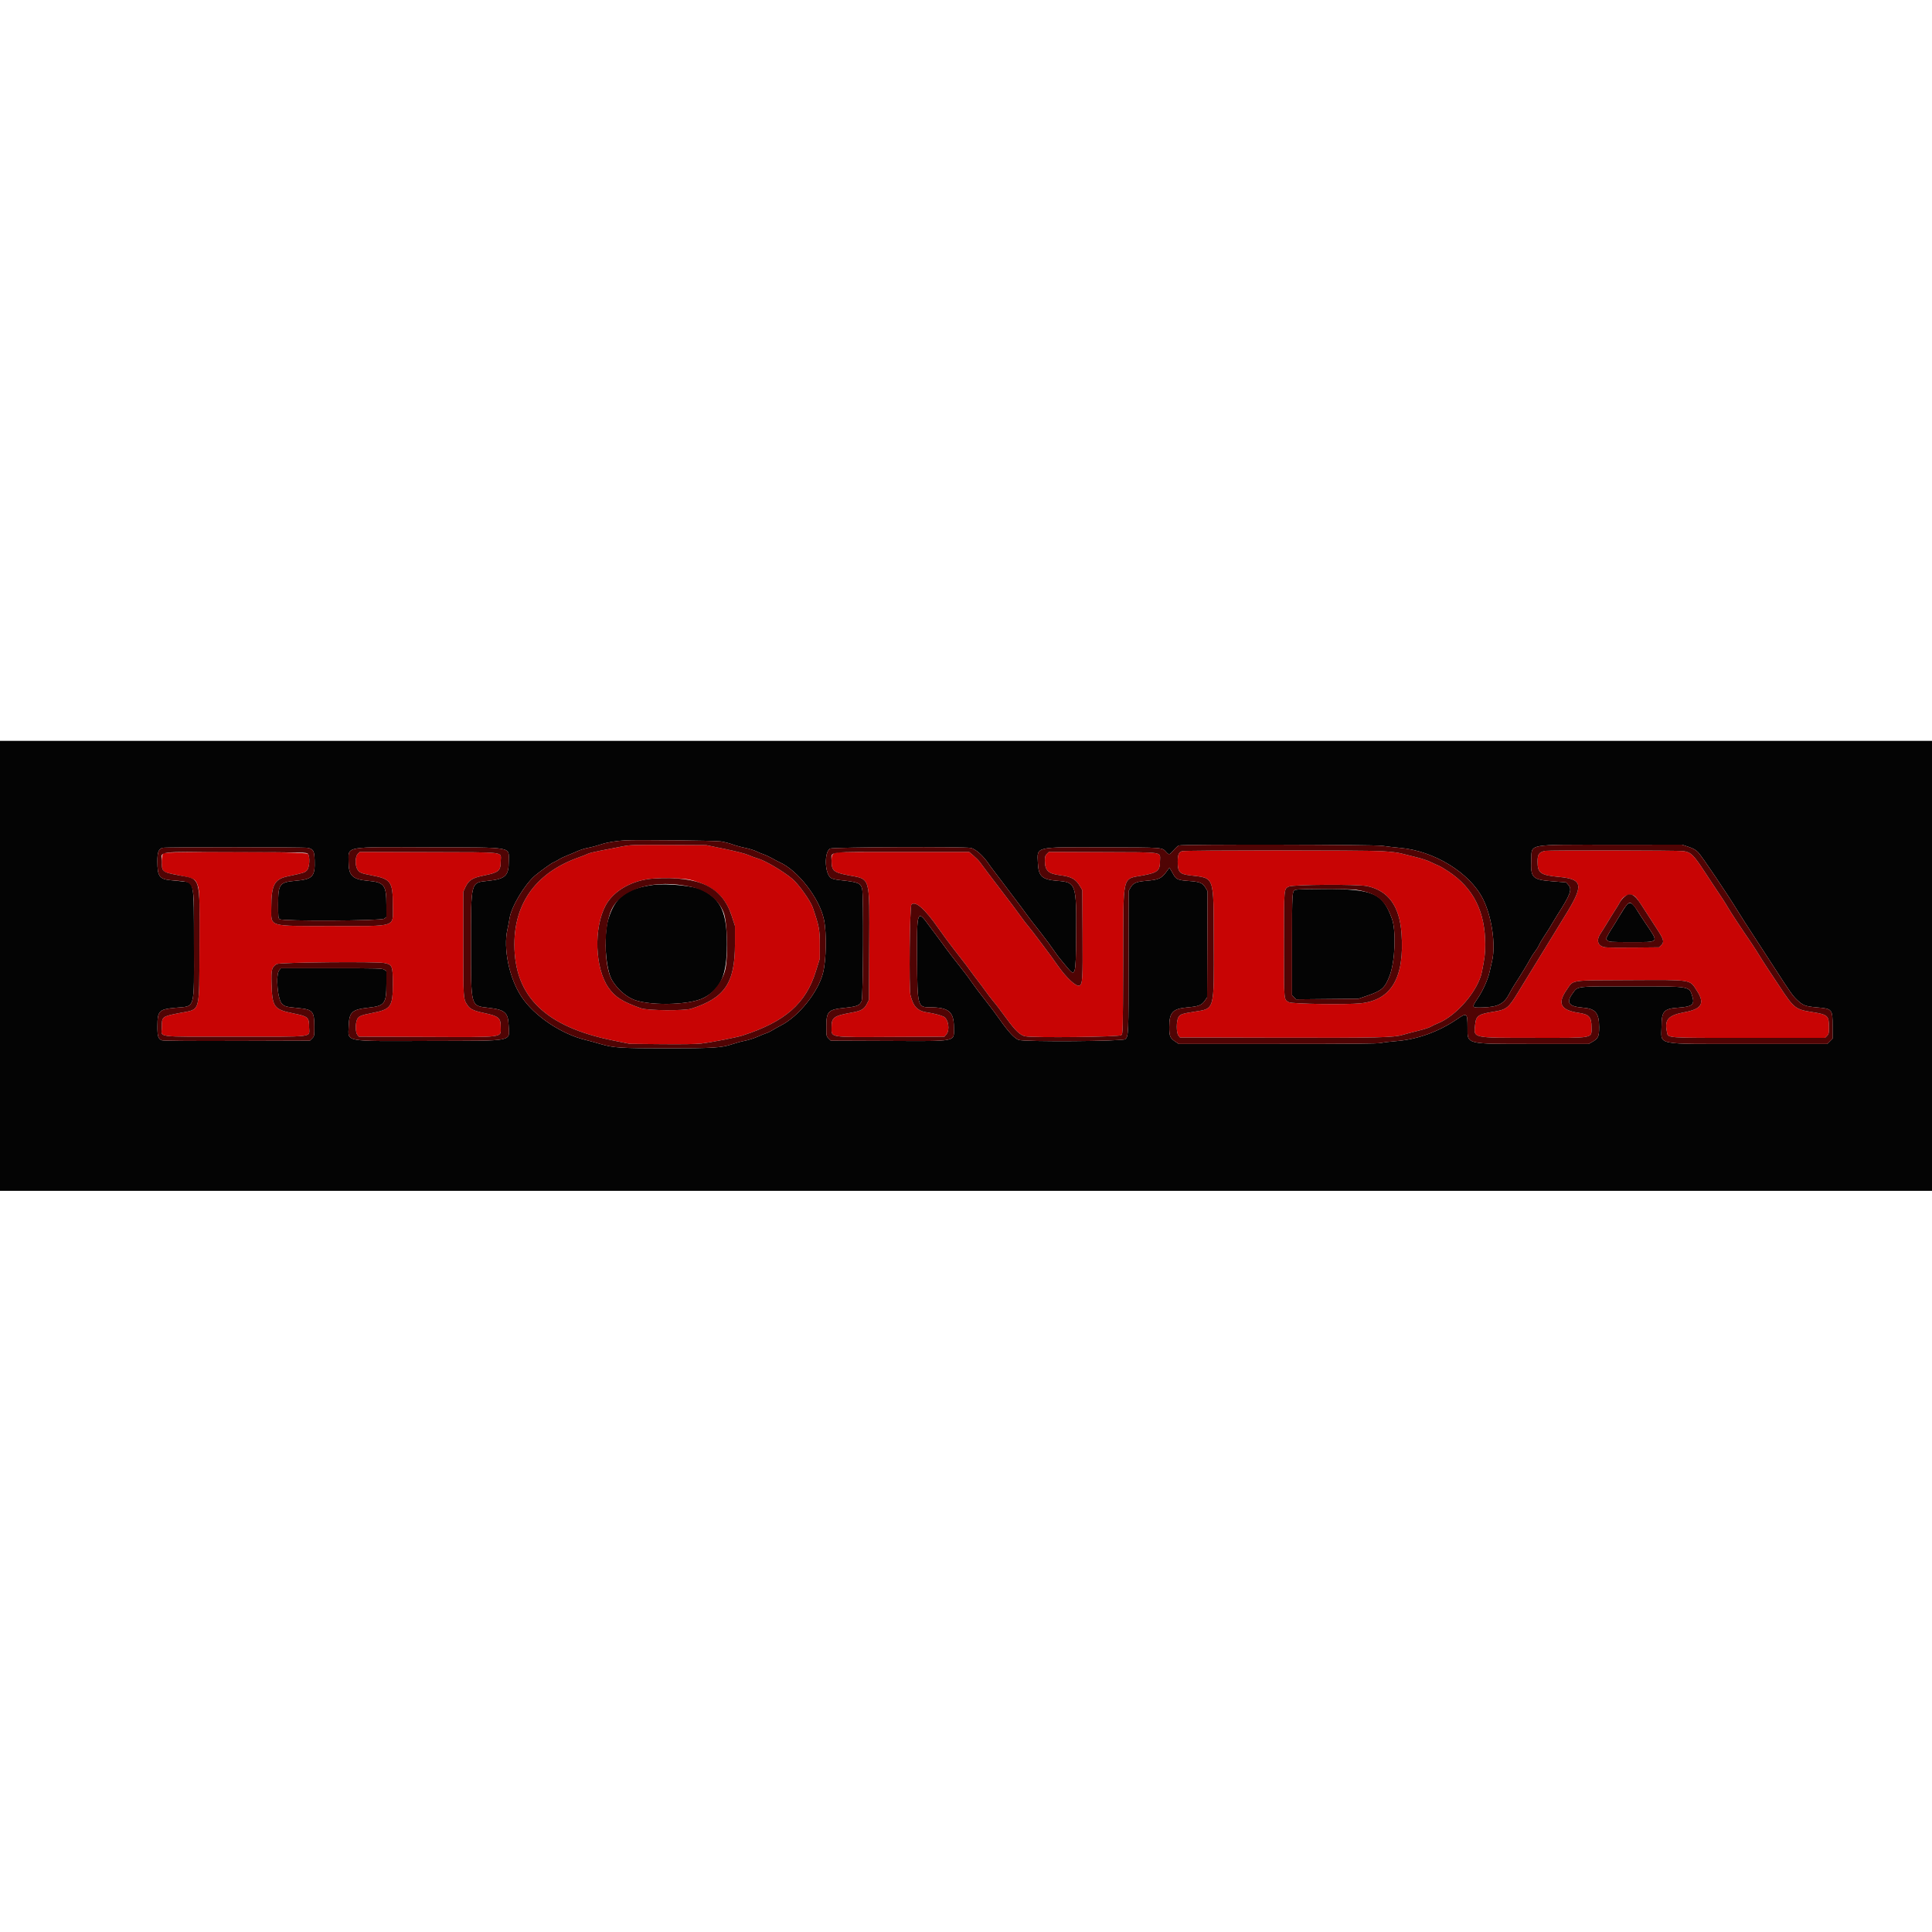
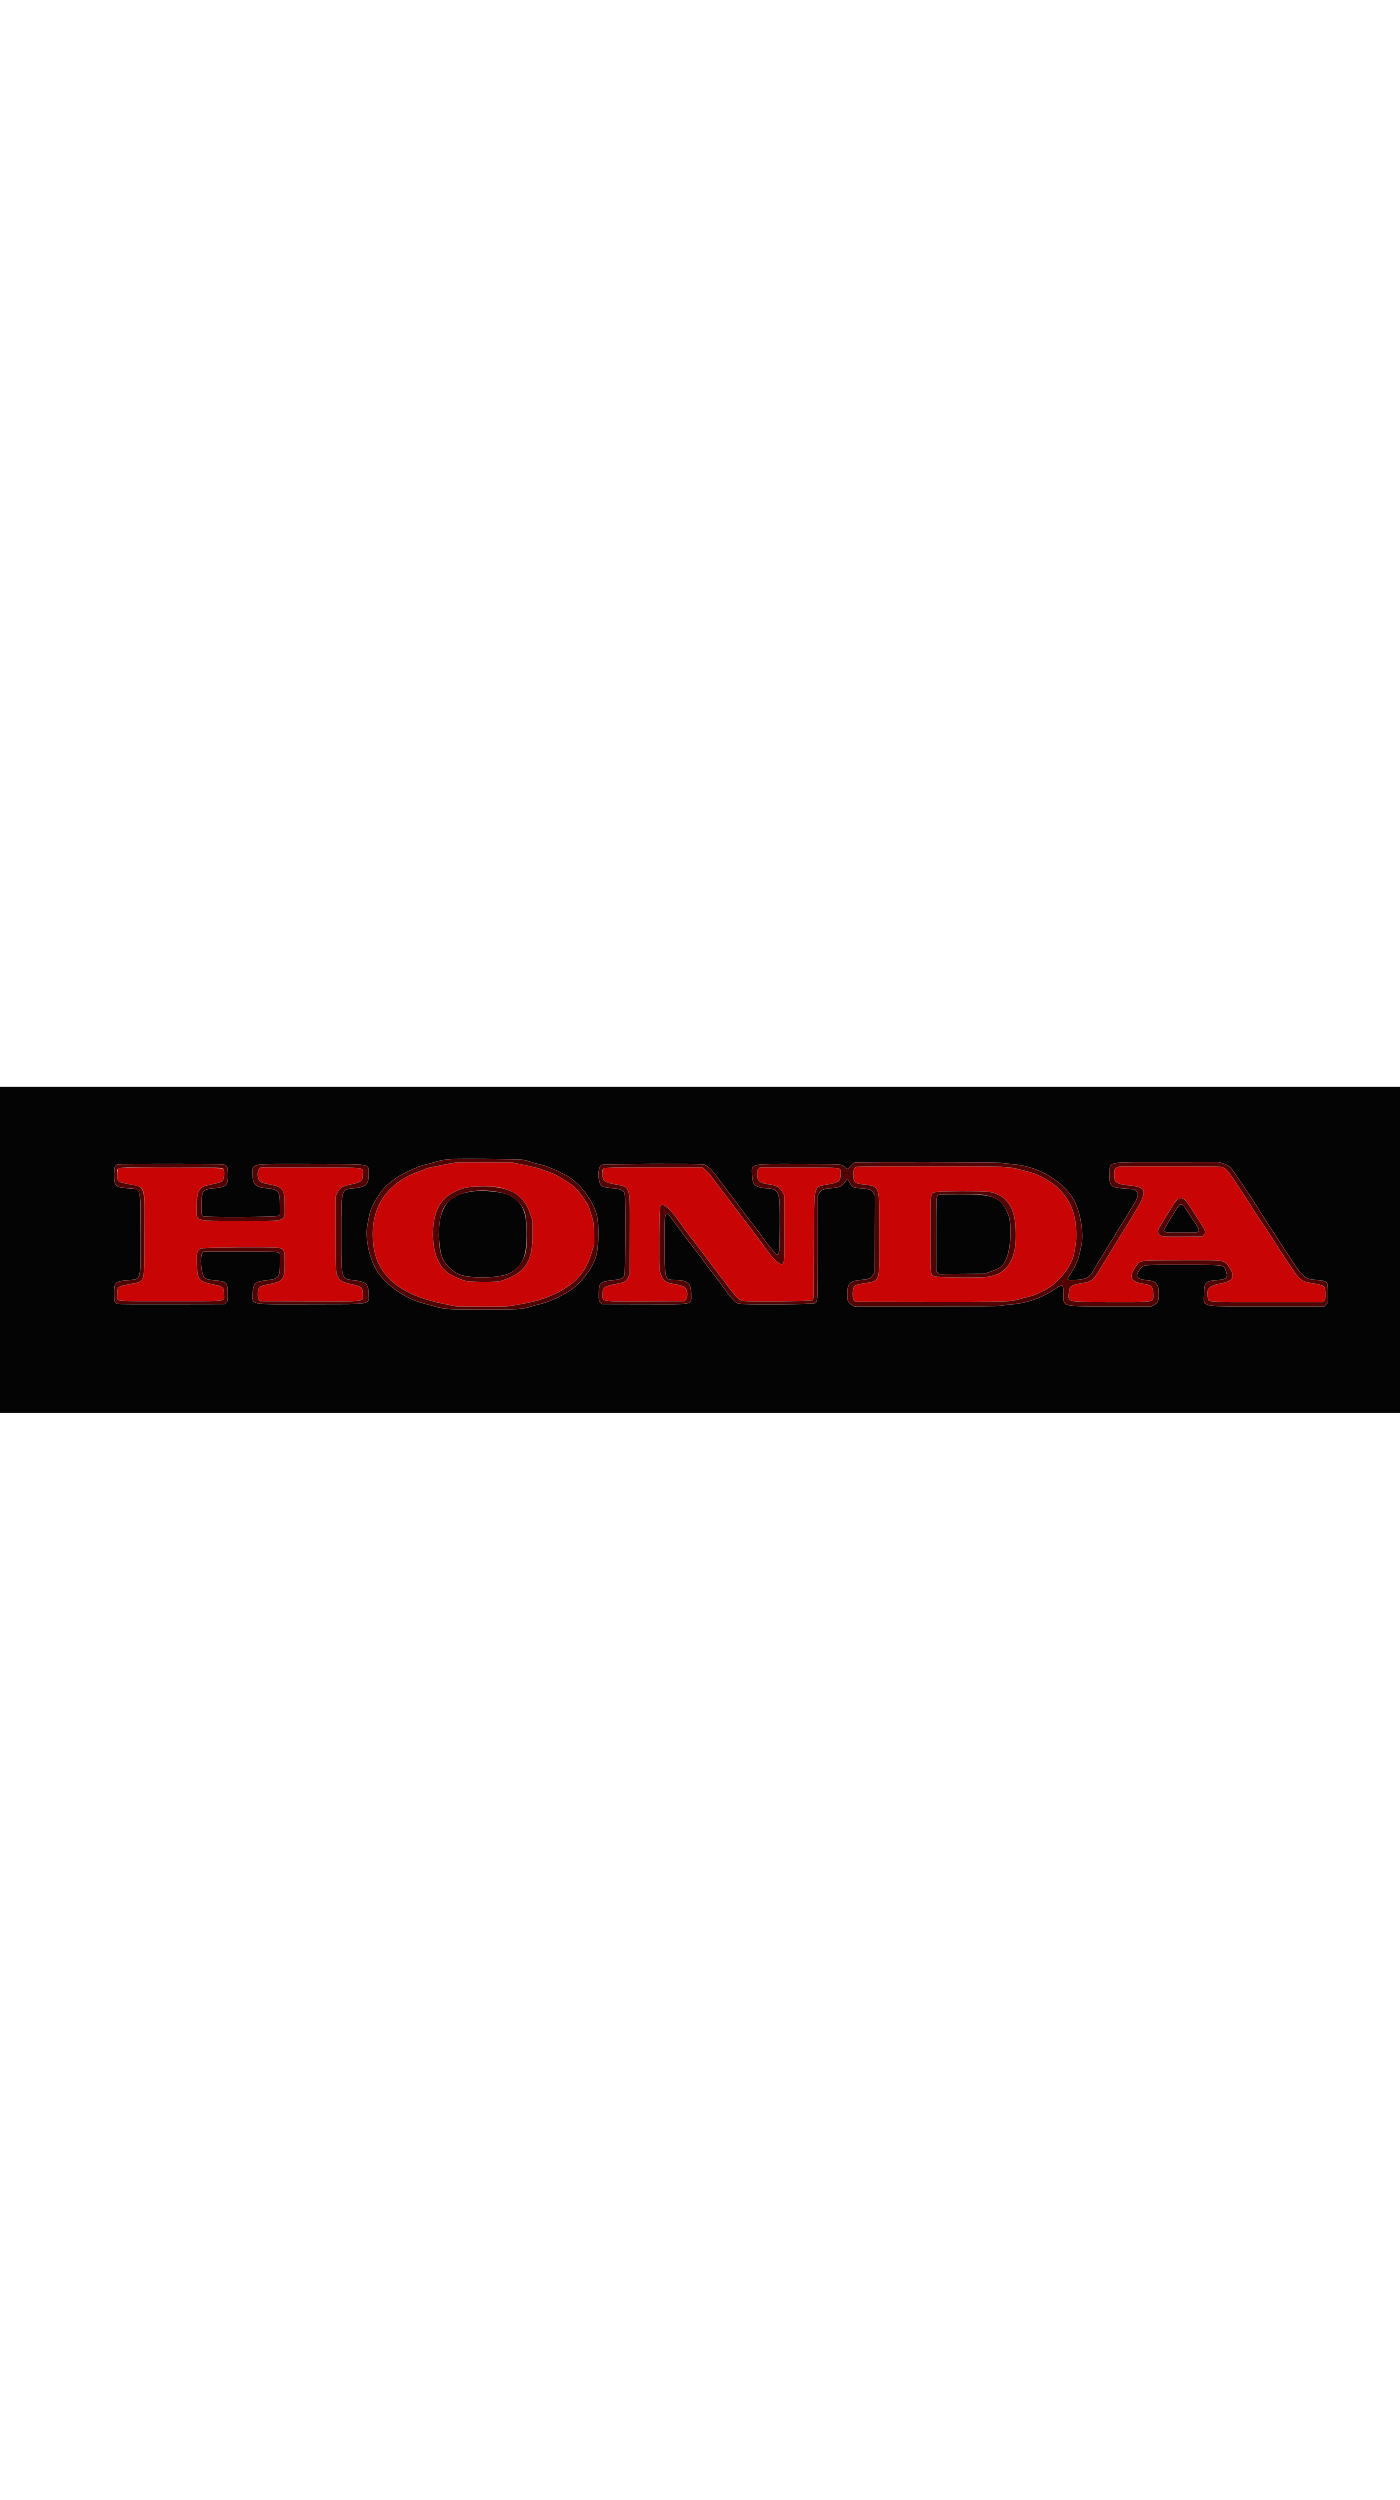
- <svg xmlns="http://www.w3.org/2000/svg" id="svg" version="1.1" width="56" height="56" viewBox="0, 0, 400,93.233">
+ <svg xmlns="http://www.w3.org/2000/svg" id="svg" version="1.1" width="56" height="100" viewBox="0, 0, 400,93.233">
  <g id="svgg">
    <path id="path0" d="M128.500 21.931 C 127.354 22.159,125.470 22.523,124.313 22.740 C 123.156 22.958,121.994 23.247,121.730 23.383 C 121.466 23.519,120.612 23.856,119.833 24.132 C 111.113 27.223,106.501 33.462,106.501 42.167 C 106.501 52.940,112.940 59.205,126.917 62.029 L 130.417 62.736 137.000 62.798 C 141.187 62.837,144.160 62.792,145.167 62.673 C 147.271 62.426,152.497 61.410,153.750 61.004 C 162.542 58.157,166.829 54.407,168.901 47.750 L 169.731 45.083 169.733 42.167 C 169.736 39.109,169.585 38.321,168.259 34.472 C 167.788 33.106,165.315 29.640,164.056 28.583 C 162.124 26.962,158.337 24.736,156.828 24.334 C 156.418 24.226,155.585 23.919,154.977 23.654 C 154.285 23.352,152.442 22.876,150.060 22.385 L 146.250 21.600 138.417 21.559 C 130.669 21.519,130.561 21.523,128.500 21.931 M244.736 22.846 C 244.059 23.043,243.833 23.584,243.833 25.013 C 243.833 27.148,244.207 27.577,246.301 27.839 C 251.563 28.499,251.238 27.603,251.296 41.632 C 251.355 55.956,251.503 55.417,247.333 56.073 C 244.721 56.484,244.366 56.606,243.993 57.217 C 243.527 57.981,243.522 60.451,243.985 61.023 L 244.304 61.417 264.360 61.465 C 285.347 61.515,288.575 61.439,290.512 60.846 C 291.101 60.666,292.505 60.294,293.631 60.019 C 294.757 59.744,295.920 59.371,296.214 59.190 C 296.509 59.008,297.136 58.708,297.608 58.522 C 301.528 56.981,306.019 51.761,306.811 47.825 C 307.382 44.985,307.500 44.026,307.500 42.208 C 307.500 35.359,305.067 30.501,299.917 27.064 C 299.092 26.513,298.154 25.960,297.833 25.835 C 297.512 25.710,296.762 25.367,296.167 25.073 C 295.571 24.779,294.258 24.344,293.250 24.106 C 292.242 23.868,290.870 23.524,290.201 23.343 C 289.390 23.122,287.976 22.955,285.951 22.839 C 282.217 22.627,245.470 22.633,244.736 22.846 M319.917 22.779 C 318.634 23.061,318.333 23.485,318.333 25.013 C 318.333 27.373,318.943 27.808,322.750 28.170 C 327.830 28.652,327.986 29.850,323.837 36.500 C 323.350 37.279,322.607 38.496,322.185 39.204 C 321.762 39.913,320.109 42.613,318.510 45.204 C 316.911 47.796,315.013 50.892,314.291 52.083 C 312.325 55.330,311.918 55.653,309.250 56.080 C 306.078 56.587,305.606 56.910,305.418 58.705 C 305.114 61.612,304.533 61.479,317.617 61.491 C 330.312 61.502,329.500 61.656,329.500 59.237 C 329.500 57.184,329.018 56.642,326.918 56.329 C 323.106 55.763,322.377 54.405,324.359 51.559 C 325.849 49.418,324.728 49.591,337.465 49.537 C 350.554 49.481,349.775 49.357,351.326 51.739 C 353.016 54.332,352.340 55.522,348.803 56.182 C 345.378 56.821,344.580 57.702,345.119 60.250 C 345.399 61.577,344.345 61.499,362.133 61.500 L 377.848 61.500 378.258 61.091 C 378.623 60.726,378.667 60.541,378.667 59.366 C 378.667 56.873,378.452 56.677,375.136 56.150 C 371.723 55.607,371.403 55.354,368.428 50.833 C 367.372 49.229,366.278 47.579,365.996 47.167 C 365.714 46.754,365.230 46.004,364.920 45.500 C 364.047 44.082,363.025 42.476,362.585 41.833 C 361.169 39.765,360.684 39.047,359.550 37.333 C 358.851 36.279,358.011 34.954,357.682 34.388 C 357.160 33.491,356.659 32.721,354.448 29.417 C 354.203 29.050,353.495 27.976,352.876 27.031 C 350.600 23.556,350.081 23.058,348.491 22.829 C 347.446 22.678,320.590 22.631,319.917 22.779 M33.778 23.302 C 33.461 23.652,33.381 25.833,33.659 26.562 C 33.889 27.167,34.246 27.303,36.995 27.832 C 39.812 28.375,40.350 28.597,40.715 29.368 C 41.325 30.655,41.349 31.204,41.299 42.583 C 41.237 56.677,41.590 55.489,37.214 56.349 C 33.515 57.076,33.500 57.088,33.500 59.309 C 33.500 61.482,31.700 61.250,48.536 61.250 C 65.620 61.250,64.000 61.452,64.000 59.319 C 64.000 57.223,63.809 57.057,60.677 56.419 C 56.716 55.612,56.350 55.106,56.219 50.250 C 56.139 47.306,56.248 46.892,57.276 46.217 C 57.836 45.851,77.946 45.660,79.611 46.006 C 81.226 46.341,81.333 46.609,81.333 50.316 C 81.333 55.050,80.951 55.592,77.083 56.345 C 74.668 56.815,74.213 57.015,73.911 57.739 C 73.547 58.610,73.589 60.367,73.985 60.857 L 74.304 61.250 87.777 61.300 C 104.848 61.364,103.667 61.514,103.667 59.272 C 103.667 57.330,103.283 57.009,100.165 56.341 C 98.056 55.890,97.292 55.522,96.768 54.705 C 95.907 53.365,95.917 53.512,95.917 42.000 L 95.917 31.250 96.300 30.419 C 97.035 28.825,97.730 28.378,100.287 27.858 C 103.255 27.254,103.667 26.900,103.667 24.953 C 103.667 22.884,105.281 23.091,88.728 23.039 L 74.490 22.995 74.079 23.406 C 73.526 23.959,73.482 25.779,74.001 26.629 C 74.401 27.286,74.756 27.434,76.917 27.844 C 80.944 28.608,81.331 29.145,81.332 33.967 C 81.334 38.751,82.543 38.333,68.702 38.333 C 55.267 38.333,56.167 38.609,56.167 34.492 C 56.167 29.880,56.806 28.648,59.498 28.069 C 62.981 27.320,63.065 27.294,63.534 26.825 C 64.082 26.277,64.232 24.047,63.763 23.407 C 63.402 22.912,34.224 22.810,33.778 23.302 M172.606 23.345 C 172.207 23.659,172.167 23.797,172.167 24.838 C 172.167 26.893,172.586 27.252,175.674 27.835 C 180.278 28.704,180.024 27.835,179.963 42.503 L 179.917 53.583 179.500 54.416 C 178.941 55.533,178.317 55.908,176.460 56.242 C 172.616 56.933,172.167 57.249,172.167 59.263 C 172.167 61.497,171.350 61.366,184.890 61.301 L 195.529 61.250 195.931 60.782 C 196.706 59.881,196.367 57.618,195.381 57.108 C 194.818 56.817,193.262 56.412,192.083 56.251 C 189.996 55.965,189.099 55.066,188.505 52.667 C 188.170 51.312,188.346 34.249,188.699 33.896 C 189.525 33.070,191.484 34.782,194.251 38.750 C 195.106 39.976,196.473 41.830,197.375 42.985 C 199.770 46.054,200.672 47.243,201.689 48.667 C 201.983 49.079,202.418 49.650,202.654 49.936 C 202.890 50.222,203.496 51.035,204.000 51.743 C 204.504 52.452,205.217 53.388,205.583 53.825 C 206.328 54.711,206.992 55.581,208.517 57.667 C 210.231 60.010,211.243 60.958,212.256 61.168 C 213.943 61.518,231.730 61.312,232.143 60.938 C 232.487 60.627,232.489 60.550,232.537 45.604 C 232.597 27.096,232.218 28.710,236.714 27.846 C 239.712 27.270,240.167 26.876,240.167 24.851 C 240.167 22.920,241.281 23.091,228.312 23.038 L 217.158 22.993 216.746 23.406 C 216.397 23.754,216.333 23.976,216.333 24.831 C 216.333 26.847,217.023 27.511,219.436 27.818 C 221.880 28.130,222.720 28.599,223.640 30.163 L 224.083 30.917 224.132 40.041 C 224.182 49.471,224.132 50.328,223.515 50.659 C 222.865 51.007,220.817 49.125,218.957 46.469 C 217.934 45.008,217.249 44.072,215.783 42.135 C 215.069 41.190,214.206 40.048,213.867 39.599 C 213.528 39.149,213.019 38.511,212.737 38.182 C 212.454 37.853,211.985 37.246,211.693 36.833 C 210.887 35.695,208.398 32.374,207.045 30.634 C 206.382 29.781,205.257 28.303,204.545 27.350 C 203.833 26.397,203.063 25.367,202.833 25.061 C 202.604 24.756,202.017 24.167,201.528 23.753 L 200.639 23.000 186.842 23.000 C 173.136 23.000,173.042 23.002,172.606 23.345 M142.833 28.754 C 147.541 29.883,150.159 32.148,151.491 36.242 L 152.167 38.319 152.167 42.058 C 152.167 50.149,150.067 53.249,143.083 55.466 C 141.676 55.913,134.087 55.850,132.750 55.381 C 128.872 54.020,127.354 53.062,125.987 51.115 C 123.157 47.086,122.874 38.701,125.411 34.040 C 127.082 30.970,131.037 28.765,135.333 28.507 C 137.980 28.349,141.646 28.469,142.833 28.754 M283.042 30.078 C 287.439 31.009,289.764 34.205,290.169 39.870 C 290.821 48.987,288.102 53.661,281.750 54.342 C 278.882 54.649,267.540 54.484,266.885 54.126 C 265.772 53.517,265.833 54.211,265.833 42.224 C 265.833 30.289,265.802 30.649,266.874 30.163 C 267.815 29.736,281.098 29.666,283.042 30.078 M338.586 32.292 C 338.842 32.544,339.386 33.275,339.796 33.917 C 340.566 35.122,341.105 35.954,343.141 39.079 C 344.486 41.143,344.611 41.681,343.903 42.346 L 343.474 42.750 338.278 42.801 C 335.421 42.830,332.755 42.805,332.354 42.746 C 330.798 42.519,330.401 41.342,331.387 39.878 C 331.691 39.425,332.340 38.386,332.828 37.569 C 333.316 36.752,334.033 35.596,334.422 35.000 C 334.811 34.404,335.246 33.684,335.389 33.400 C 336.135 31.919,337.669 31.387,338.586 32.292 " stroke="none" fill="#c80404" fill-rule="evenodd" />
    <path id="path1" d="M0.000 46.583 L 0.000 93.167 200.000 93.167 L 400.000 93.167 400.000 46.583 L 400.000 0.000 200.000 0.000 L 0.000 0.000 0.000 46.583 M149.221 20.823 C 149.939 20.927,151.026 21.202,151.638 21.433 C 152.250 21.664,153.431 21.991,154.263 22.159 C 155.095 22.328,156.145 22.650,156.596 22.877 C 157.047 23.103,157.717 23.381,158.083 23.496 C 158.450 23.610,159.237 23.976,159.833 24.309 C 160.429 24.642,161.116 25.003,161.360 25.110 C 165.183 26.790,169.684 32.598,170.597 37.028 C 171.174 39.831,171.073 45.386,170.396 48.058 C 169.388 52.039,165.308 57.103,161.616 58.958 C 161.143 59.195,160.424 59.600,160.019 59.857 C 159.614 60.114,159.012 60.410,158.683 60.514 C 158.353 60.618,157.504 60.961,156.797 61.275 C 156.089 61.590,154.931 61.958,154.224 62.094 C 153.517 62.229,152.292 62.562,151.501 62.833 C 149.427 63.545,147.480 63.664,138.000 63.660 C 128.435 63.655,126.989 63.561,124.333 62.773 C 123.279 62.460,121.929 62.089,121.333 61.948 C 116.255 60.748,110.636 56.980,107.976 52.993 C 105.440 49.191,104.148 42.980,105.066 39.007 C 105.205 38.407,105.404 37.370,105.509 36.702 C 105.883 34.309,108.622 29.734,110.788 27.884 C 111.822 27.001,114.388 25.167,114.590 25.167 C 114.658 25.167,115.095 24.932,115.561 24.645 C 116.027 24.358,116.861 23.951,117.413 23.741 C 117.965 23.531,118.912 23.132,119.518 22.855 C 120.124 22.578,121.136 22.261,121.767 22.152 C 122.397 22.042,123.542 21.739,124.311 21.479 C 125.669 21.020,127.368 20.730,129.417 20.606 C 131.741 20.465,147.983 20.644,149.221 20.823 M286.229 21.739 C 287.066 21.870,288.718 22.062,289.900 22.166 C 296.933 22.782,304.294 27.315,307.021 32.709 C 308.846 36.319,309.713 42.167,308.926 45.549 C 308.793 46.118,308.558 47.146,308.402 47.833 C 308.029 49.483,306.996 51.769,305.885 53.405 C 304.658 55.212,304.684 55.260,306.839 55.206 C 310.196 55.120,311.405 54.490,312.556 52.222 C 312.781 51.779,313.216 51.029,313.524 50.554 C 314.875 48.470,316.243 46.228,316.810 45.167 C 317.079 44.663,317.539 43.950,317.831 43.583 C 318.124 43.217,318.472 42.657,318.604 42.340 C 318.737 42.023,319.195 41.236,319.622 40.590 C 320.524 39.226,320.972 38.509,321.501 37.583 C 321.711 37.217,322.122 36.542,322.414 36.083 C 325.176 31.760,325.542 30.758,324.703 29.820 L 324.240 29.302 321.495 29.085 C 317.220 28.749,316.863 28.388,317.030 24.575 C 317.174 21.278,315.927 21.508,333.666 21.504 L 348.249 21.500 349.568 21.939 C 350.569 22.273,351.052 22.544,351.570 23.064 C 352.294 23.791,357.573 31.624,359.951 35.500 C 360.724 36.760,361.475 37.931,363.056 40.345 C 364.208 42.104,364.855 43.100,367.486 47.167 C 370.659 52.069,371.163 52.782,372.063 53.633 C 373.276 54.780,373.806 54.983,376.107 55.183 C 379.378 55.467,379.417 55.513,379.417 59.114 L 379.417 61.660 378.872 62.205 L 378.327 62.750 362.038 62.750 C 342.230 62.750,343.996 63.103,344.004 59.141 C 344.010 55.957,344.469 55.449,347.527 55.242 C 350.281 55.057,350.881 54.599,350.413 53.042 C 349.722 50.747,350.258 50.841,337.868 50.837 C 326.035 50.833,326.716 50.752,325.589 52.296 C 324.187 54.215,324.760 55.003,327.733 55.245 C 330.349 55.457,331.082 56.340,331.083 59.279 C 331.083 61.239,330.903 61.624,329.652 62.333 L 328.917 62.750 317.583 62.750 C 303.252 62.750,303.833 62.894,303.833 59.331 C 303.833 56.347,303.702 56.237,301.746 57.578 C 297.908 60.210,293.473 61.819,289.112 62.162 C 287.845 62.261,286.420 62.434,285.945 62.546 C 285.290 62.701,280.157 62.750,264.571 62.750 L 244.059 62.750 243.367 62.292 C 242.239 61.546,242.083 61.177,242.083 59.257 C 242.083 56.175,242.765 55.458,245.964 55.177 C 248.152 54.985,248.796 54.729,249.444 53.794 L 249.917 53.112 249.962 42.118 L 250.007 31.125 249.571 30.380 C 248.998 29.402,248.391 29.165,246.052 29.005 C 243.999 28.864,243.503 28.668,243.026 27.809 C 242.874 27.536,242.608 27.074,242.435 26.781 L 242.120 26.250 241.768 26.739 C 240.474 28.539,240.072 28.740,237.281 28.982 C 235.220 29.161,234.606 29.435,234.045 30.426 L 233.672 31.083 233.668 45.667 C 233.665 60.692,233.644 61.167,232.982 61.767 C 232.484 62.217,212.048 62.353,210.890 61.914 C 210.022 61.584,208.779 60.245,207.024 57.750 C 206.207 56.587,205.224 55.273,204.167 53.928 C 202.664 52.017,201.818 50.894,201.085 49.833 C 200.672 49.237,200.091 48.442,199.793 48.066 C 197.399 45.046,196.108 43.358,195.089 41.917 C 194.765 41.458,194.125 40.596,193.666 40.000 C 193.206 39.404,192.587 38.580,192.290 38.168 C 189.903 34.857,189.805 35.137,189.868 45.155 C 189.928 54.904,189.995 55.163,192.453 55.168 C 196.438 55.175,197.503 56.062,197.498 59.365 C 197.492 62.378,198.461 62.180,183.962 62.127 L 172.007 62.083 171.545 61.621 C 171.093 61.168,171.083 61.119,171.085 59.204 C 171.088 55.979,171.419 55.642,174.945 55.274 C 177.467 55.011,178.018 54.781,178.396 53.836 C 178.717 53.035,178.812 31.778,178.499 30.654 C 178.159 29.430,177.698 29.244,174.007 28.849 C 172.940 28.734,172.294 28.579,172.007 28.368 C 170.727 27.426,170.621 23.012,171.861 22.305 C 172.403 21.996,199.608 21.876,201.000 22.176 C 201.997 22.391,203.533 23.760,204.701 25.475 C 204.992 25.901,205.439 26.512,205.695 26.833 C 205.951 27.154,206.748 28.204,207.465 29.167 C 208.182 30.129,209.087 31.329,209.477 31.833 C 210.477 33.128,212.386 35.682,212.674 36.111 C 212.909 36.460,214.266 38.211,215.538 39.805 C 216.273 40.726,217.911 42.954,218.500 43.833 C 218.729 44.175,219.126 44.709,219.383 45.019 C 219.639 45.329,220.266 46.090,220.777 46.708 C 222.671 49.002,222.734 48.804,222.800 40.417 C 222.884 29.576,222.787 29.289,218.939 28.982 C 215.727 28.725,215.010 28.070,214.882 25.277 C 214.723 21.841,214.054 21.999,228.583 22.046 C 241.176 22.087,240.523 22.035,241.487 23.067 C 242.037 23.655,242.141 23.626,242.979 22.654 C 243.379 22.188,243.867 21.743,244.062 21.664 C 244.727 21.396,284.491 21.466,286.229 21.739 M63.733 22.159 C 64.876 22.424,65.075 22.776,65.140 24.640 C 65.260 28.132,64.766 28.665,61.119 28.982 C 57.880 29.263,57.583 29.667,57.583 33.805 C 57.583 36.471,57.608 36.711,57.907 36.930 C 58.515 37.375,78.987 37.272,79.561 36.821 L 80.000 36.476 79.998 33.946 C 79.996 29.853,79.555 29.278,76.193 28.978 C 72.952 28.689,72.167 27.912,72.167 24.996 C 72.167 21.781,71.040 21.978,89.103 22.036 C 106.655 22.093,105.333 21.853,105.333 24.984 C 105.333 27.978,104.634 28.615,100.922 28.999 C 97.450 29.359,97.511 29.126,97.511 42.083 C 97.510 55.180,97.419 54.844,101.097 55.269 C 104.538 55.666,105.201 56.234,105.307 58.872 C 105.447 62.367,106.915 62.074,89.031 62.129 C 70.834 62.184,72.096 62.413,72.195 59.075 C 72.282 56.152,72.840 55.631,76.293 55.248 C 79.653 54.876,80.000 54.413,80.000 50.302 L 80.000 47.674 79.549 47.379 C 79.129 47.104,78.370 47.083,68.618 47.083 L 58.137 47.083 57.819 47.477 C 57.020 48.463,57.469 53.646,58.426 54.485 C 59.047 55.031,59.277 55.089,61.798 55.332 C 64.747 55.617,65.075 55.995,65.080 59.121 C 65.083 61.127,65.076 61.165,64.621 61.621 L 64.159 62.083 49.038 62.128 C 38.472 62.159,33.785 62.118,33.481 61.992 C 32.751 61.690,32.582 61.139,32.594 59.099 C 32.613 55.884,32.892 55.593,36.268 55.273 C 40.514 54.870,40.169 56.037,40.157 42.122 C 40.146 28.941,40.220 29.347,37.783 29.101 C 37.307 29.053,36.219 28.945,35.366 28.861 C 32.996 28.627,32.591 28.060,32.586 24.971 C 32.583 23.020,32.830 22.384,33.682 22.146 C 34.297 21.974,62.989 21.986,63.733 22.159 M135.143 29.842 C 129.645 30.600,127.312 32.394,125.954 36.908 C 124.911 40.374,125.369 47.421,126.783 49.667 C 127.812 51.299,129.168 52.564,130.775 53.389 C 133.749 54.915,142.734 54.797,145.747 53.192 C 149.252 51.325,150.492 48.446,150.497 42.167 C 150.502 35.581,149.296 32.880,145.463 30.898 C 143.789 30.032,138.035 29.443,135.143 29.842 M268.219 30.834 C 267.506 31.122,267.500 31.213,267.500 42.163 L 267.500 52.682 267.918 53.100 L 268.336 53.518 274.793 53.458 L 281.250 53.397 283.072 52.771 C 286.143 51.714,286.734 51.182,287.730 48.580 C 288.839 45.683,289.085 39.335,288.186 36.833 C 286.281 31.535,284.292 30.662,274.167 30.678 C 271.096 30.684,268.419 30.754,268.219 30.834 M336.809 33.958 C 336.578 34.210,335.876 35.279,335.250 36.333 C 334.624 37.387,333.910 38.550,333.662 38.917 C 333.415 39.283,333.051 39.901,332.854 40.289 L 332.496 40.996 332.831 41.331 C 333.151 41.651,333.379 41.667,337.641 41.667 C 343.656 41.667,343.469 41.896,340.750 37.850 C 340.017 36.759,339.233 35.559,339.009 35.184 C 338.017 33.526,337.480 33.227,336.809 33.958 " stroke="none" fill="#040404" fill-rule="evenodd" />
    <path id="path2" d="M129.417 20.606 C 127.368 20.730,125.669 21.020,124.311 21.479 C 123.542 21.739,122.397 22.042,121.767 22.152 C 121.136 22.261,120.124 22.578,119.518 22.855 C 118.912 23.132,117.965 23.531,117.413 23.741 C 116.861 23.951,116.027 24.358,115.561 24.645 C 115.095 24.932,114.658 25.167,114.590 25.167 C 114.388 25.167,111.822 27.001,110.788 27.884 C 108.622 29.734,105.883 34.309,105.509 36.702 C 105.404 37.370,105.205 38.407,105.066 39.007 C 104.148 42.980,105.440 49.191,107.976 52.993 C 110.636 56.980,116.255 60.748,121.333 61.948 C 121.929 62.089,123.279 62.460,124.333 62.773 C 126.989 63.561,128.435 63.655,138.000 63.660 C 147.480 63.664,149.427 63.545,151.501 62.833 C 152.292 62.562,153.517 62.229,154.224 62.094 C 154.931 61.958,156.089 61.590,156.797 61.275 C 157.504 60.961,158.353 60.618,158.683 60.514 C 159.012 60.410,159.614 60.114,160.019 59.857 C 160.424 59.600,161.143 59.195,161.616 58.958 C 165.308 57.103,169.388 52.039,170.396 48.058 C 171.073 45.386,171.174 39.831,170.597 37.028 C 169.684 32.598,165.183 26.790,161.360 25.110 C 161.116 25.003,160.429 24.642,159.833 24.309 C 159.237 23.976,158.450 23.610,158.083 23.496 C 157.717 23.381,157.047 23.103,156.596 22.877 C 156.145 22.650,155.095 22.328,154.263 22.159 C 153.431 21.991,152.250 21.664,151.638 21.433 C 151.026 21.202,149.939 20.927,149.221 20.823 C 147.983 20.644,131.741 20.465,129.417 20.606 M150.060 22.385 C 152.442 22.876,154.285 23.352,154.977 23.654 C 155.585 23.919,156.418 24.226,156.828 24.334 C 158.337 24.736,162.124 26.962,164.056 28.583 C 165.315 29.640,167.788 33.106,168.259 34.472 C 169.585 38.321,169.736 39.109,169.733 42.167 L 169.731 45.083 168.901 47.750 C 166.829 54.407,162.542 58.157,153.750 61.004 C 152.497 61.410,147.271 62.426,145.167 62.673 C 144.160 62.792,141.187 62.837,137.000 62.798 L 130.417 62.736 126.917 62.029 C 112.940 59.205,106.501 52.940,106.501 42.167 C 106.501 33.462,111.113 27.223,119.833 24.132 C 120.612 23.856,121.466 23.519,121.730 23.383 C 121.994 23.247,123.156 22.958,124.313 22.740 C 125.470 22.523,127.354 22.159,128.500 21.931 C 130.561 21.523,130.669 21.519,138.417 21.559 L 146.250 21.600 150.060 22.385 M244.062 21.664 C 243.867 21.743,243.379 22.188,242.979 22.654 C 242.141 23.626,242.037 23.655,241.487 23.067 C 240.523 22.035,241.176 22.087,228.583 22.046 C 214.054 21.999,214.723 21.841,214.882 25.277 C 215.010 28.070,215.727 28.725,218.939 28.982 C 222.787 29.289,222.884 29.576,222.800 40.417 C 222.734 48.804,222.671 49.002,220.777 46.708 C 220.266 46.090,219.639 45.329,219.383 45.019 C 219.126 44.709,218.729 44.175,218.500 43.833 C 217.911 42.954,216.273 40.726,215.538 39.805 C 214.266 38.211,212.909 36.460,212.674 36.111 C 212.386 35.682,210.477 33.128,209.477 31.833 C 209.087 31.329,208.182 30.129,207.465 29.167 C 206.748 28.204,205.951 27.154,205.695 26.833 C 205.439 26.512,204.992 25.901,204.701 25.475 C 203.533 23.760,201.997 22.391,201.000 22.176 C 199.608 21.876,172.403 21.996,171.861 22.305 C 170.621 23.012,170.727 27.426,172.007 28.368 C 172.294 28.579,172.940 28.734,174.007 28.849 C 177.698 29.244,178.159 29.430,178.499 30.654 C 178.812 31.778,178.717 53.035,178.396 53.836 C 178.018 54.781,177.467 55.011,174.945 55.274 C 171.419 55.642,171.088 55.979,171.085 59.204 C 171.083 61.119,171.093 61.168,171.545 61.621 L 172.007 62.083 183.962 62.127 C 198.461 62.180,197.492 62.378,197.498 59.365 C 197.503 56.062,196.438 55.175,192.453 55.168 C 189.995 55.163,189.928 54.904,189.868 45.155 C 189.805 35.137,189.903 34.857,192.290 38.168 C 192.587 38.580,193.206 39.404,193.666 40.000 C 194.125 40.596,194.765 41.458,195.089 41.917 C 196.108 43.358,197.399 45.046,199.793 48.066 C 200.091 48.442,200.672 49.237,201.085 49.833 C 201.818 50.894,202.664 52.017,204.167 53.928 C 205.224 55.273,206.207 56.587,207.024 57.750 C 208.779 60.245,210.022 61.584,210.890 61.914 C 212.048 62.353,232.484 62.217,232.982 61.767 C 233.644 61.167,233.665 60.692,233.668 45.667 L 233.672 31.083 234.045 30.426 C 234.606 29.435,235.220 29.161,237.281 28.982 C 240.072 28.740,240.474 28.539,241.768 26.739 L 242.120 26.250 242.435 26.781 C 242.608 27.074,242.874 27.536,243.026 27.809 C 243.503 28.668,243.999 28.864,246.052 29.005 C 248.391 29.165,248.998 29.402,249.571 30.380 L 250.007 31.125 249.962 42.118 L 249.917 53.112 249.444 53.794 C 248.796 54.729,248.152 54.985,245.964 55.177 C 242.765 55.458,242.083 56.175,242.083 59.257 C 242.083 61.177,242.239 61.546,243.367 62.292 L 244.059 62.750 264.571 62.750 C 280.157 62.750,285.290 62.701,285.945 62.546 C 286.420 62.434,287.845 62.261,289.112 62.162 C 293.473 61.819,297.908 60.210,301.746 57.578 C 303.702 56.237,303.833 56.347,303.833 59.331 C 303.833 62.894,303.252 62.750,317.583 62.750 L 328.917 62.750 329.652 62.333 C 330.903 61.624,331.083 61.239,331.083 59.279 C 331.082 56.340,330.349 55.457,327.733 55.245 C 324.760 55.003,324.187 54.215,325.589 52.296 C 326.716 50.752,326.035 50.833,337.868 50.837 C 350.258 50.841,349.722 50.747,350.413 53.042 C 350.881 54.599,350.281 55.057,347.527 55.242 C 344.469 55.449,344.010 55.957,344.004 59.141 C 343.996 63.103,342.230 62.750,362.038 62.750 L 378.327 62.750 378.872 62.205 L 379.417 61.660 379.417 59.114 C 379.417 55.513,379.378 55.467,376.107 55.183 C 373.806 54.983,373.276 54.780,372.063 53.633 C 371.163 52.782,370.659 52.069,367.486 47.167 C 364.855 43.100,364.208 42.104,363.056 40.345 C 361.475 37.931,360.724 36.760,359.951 35.500 C 357.573 31.624,352.294 23.791,351.570 23.064 C 351.052 22.544,350.569 22.273,349.568 21.939 L 348.249 21.500 333.666 21.504 C 315.927 21.508,317.174 21.278,317.030 24.575 C 316.863 28.388,317.220 28.749,321.495 29.085 L 324.240 29.302 324.703 29.820 C 325.542 30.758,325.176 31.760,322.414 36.083 C 322.122 36.542,321.711 37.217,321.501 37.583 C 320.972 38.509,320.524 39.226,319.622 40.590 C 319.195 41.236,318.737 42.023,318.604 42.340 C 318.472 42.657,318.124 43.217,317.831 43.583 C 317.539 43.950,317.079 44.663,316.810 45.167 C 316.243 46.228,314.875 48.470,313.524 50.554 C 313.216 51.029,312.781 51.779,312.556 52.222 C 311.405 54.490,310.196 55.120,306.839 55.206 C 304.684 55.260,304.658 55.212,305.885 53.405 C 306.996 51.769,308.029 49.483,308.402 47.833 C 308.558 47.146,308.793 46.118,308.926 45.549 C 309.713 42.167,308.846 36.319,307.021 32.709 C 304.294 27.315,296.933 22.782,289.900 22.166 C 288.718 22.062,287.066 21.870,286.229 21.739 C 284.491 21.466,244.727 21.396,244.062 21.664 M33.682 22.146 C 32.830 22.384,32.583 23.020,32.586 24.971 C 32.591 28.060,32.996 28.627,35.366 28.861 C 40.644 29.380,40.145 28.000,40.157 42.122 C 40.169 56.037,40.514 54.870,36.268 55.273 C 32.892 55.593,32.613 55.884,32.594 59.099 C 32.582 61.139,32.751 61.690,33.481 61.992 C 33.785 62.118,38.472 62.159,49.038 62.128 L 64.159 62.083 64.621 61.621 C 65.076 61.165,65.083 61.127,65.080 59.121 C 65.075 55.995,64.747 55.617,61.798 55.332 C 59.277 55.089,59.047 55.031,58.426 54.485 C 57.469 53.646,57.020 48.463,57.819 47.477 L 58.137 47.083 68.618 47.083 C 78.370 47.083,79.129 47.104,79.549 47.379 L 80.000 47.674 80.000 50.302 C 80.000 54.413,79.653 54.876,76.293 55.248 C 72.840 55.631,72.282 56.152,72.195 59.075 C 72.096 62.413,70.834 62.184,89.031 62.129 C 106.915 62.074,105.447 62.367,105.307 58.872 C 105.201 56.234,104.538 55.666,101.097 55.269 C 97.419 54.844,97.510 55.180,97.511 42.083 C 97.511 29.126,97.450 29.359,100.922 28.999 C 104.634 28.615,105.333 27.978,105.333 24.984 C 105.333 21.853,106.655 22.093,89.103 22.036 C 71.040 21.978,72.167 21.781,72.167 24.996 C 72.167 27.912,72.952 28.689,76.193 28.978 C 79.555 29.278,79.996 29.853,79.998 33.946 L 80.000 36.476 79.561 36.821 C 78.987 37.272,58.515 37.375,57.907 36.930 C 57.608 36.711,57.583 36.471,57.583 33.805 C 57.583 29.667,57.880 29.263,61.119 28.982 C 64.766 28.665,65.260 28.132,65.140 24.640 C 65.075 22.776,64.876 22.424,63.733 22.159 C 62.989 21.986,34.297 21.974,33.682 22.146 M285.951 22.839 C 287.976 22.955,289.390 23.122,290.201 23.343 C 290.870 23.524,292.242 23.868,293.250 24.106 C 294.258 24.344,295.571 24.779,296.167 25.073 C 296.762 25.367,297.512 25.710,297.833 25.835 C 298.154 25.960,299.092 26.513,299.917 27.064 C 305.067 30.501,307.500 35.359,307.500 42.208 C 307.500 44.026,307.382 44.985,306.811 47.825 C 306.019 51.761,301.528 56.981,297.608 58.522 C 297.136 58.708,296.509 59.008,296.214 59.190 C 295.920 59.371,294.757 59.744,293.631 60.019 C 292.505 60.294,291.101 60.666,290.512 60.846 C 288.575 61.439,285.347 61.515,264.360 61.465 L 244.304 61.417 243.985 61.023 C 243.522 60.451,243.527 57.981,243.993 57.217 C 244.366 56.606,244.721 56.484,247.333 56.073 C 251.503 55.417,251.355 55.956,251.296 41.632 C 251.238 27.603,251.563 28.499,246.301 27.839 C 244.207 27.577,243.833 27.148,243.833 25.013 C 243.833 23.584,244.059 23.043,244.736 22.846 C 245.470 22.633,282.217 22.627,285.951 22.839 M348.491 22.829 C 350.081 23.058,350.600 23.556,352.876 27.031 C 353.495 27.976,354.203 29.050,354.448 29.417 C 356.659 32.721,357.160 33.491,357.682 34.388 C 358.011 34.954,358.851 36.279,359.550 37.333 C 360.684 39.047,361.169 39.765,362.585 41.833 C 363.025 42.476,364.047 44.082,364.920 45.500 C 365.230 46.004,365.714 46.754,365.996 47.167 C 366.278 47.579,367.372 49.229,368.428 50.833 C 371.403 55.354,371.723 55.607,375.136 56.150 C 378.452 56.677,378.667 56.873,378.667 59.366 C 378.667 60.541,378.623 60.726,378.258 61.091 L 377.848 61.500 362.133 61.500 C 344.345 61.499,345.399 61.577,345.119 60.250 C 344.580 57.702,345.378 56.821,348.803 56.182 C 352.340 55.522,353.016 54.332,351.326 51.739 C 349.775 49.357,350.554 49.481,337.465 49.537 C 324.728 49.591,325.849 49.418,324.359 51.559 C 322.377 54.405,323.106 55.763,326.918 56.329 C 329.018 56.642,329.500 57.184,329.500 59.237 C 329.500 61.656,330.312 61.502,317.617 61.491 C 304.533 61.479,305.114 61.612,305.418 58.705 C 305.606 56.910,306.078 56.587,309.250 56.080 C 311.918 55.653,312.325 55.330,314.291 52.083 C 315.013 50.892,316.911 47.796,318.510 45.204 C 320.109 42.613,321.762 39.913,322.185 39.204 C 322.607 38.496,323.350 37.279,323.837 36.500 C 327.986 29.850,327.830 28.652,322.750 28.170 C 318.943 27.808,318.333 27.373,318.333 25.013 C 318.333 23.485,318.634 23.061,319.917 22.779 C 320.590 22.631,347.446 22.678,348.491 22.829 M63.763 23.407 C 64.232 24.047,64.082 26.277,63.534 26.825 C 63.065 27.294,62.981 27.320,59.498 28.069 C 56.806 28.648,56.167 29.880,56.167 34.492 C 56.167 38.609,55.267 38.333,68.702 38.333 C 82.543 38.333,81.334 38.751,81.332 33.967 C 81.331 29.145,80.944 28.608,76.917 27.844 C 74.756 27.434,74.401 27.286,74.001 26.629 C 73.482 25.779,73.526 23.959,74.079 23.406 L 74.490 22.995 88.728 23.039 C 105.281 23.091,103.667 22.884,103.667 24.953 C 103.667 26.900,103.255 27.254,100.287 27.858 C 97.730 28.378,97.035 28.825,96.300 30.419 L 95.917 31.250 95.917 42.000 C 95.917 53.512,95.907 53.365,96.768 54.705 C 97.292 55.522,98.056 55.890,100.165 56.341 C 103.283 57.009,103.667 57.330,103.667 59.272 C 103.667 61.514,104.848 61.364,87.777 61.300 L 74.304 61.250 73.985 60.857 C 73.589 60.367,73.547 58.610,73.911 57.739 C 74.213 57.015,74.668 56.815,77.083 56.345 C 80.951 55.592,81.333 55.050,81.333 50.316 C 81.333 46.609,81.226 46.341,79.611 46.006 C 77.946 45.660,57.836 45.851,57.276 46.217 C 56.248 46.892,56.139 47.306,56.219 50.250 C 56.350 55.106,56.716 55.612,60.677 56.419 C 63.809 57.057,64.000 57.223,64.000 59.319 C 64.000 61.452,65.620 61.250,48.536 61.250 C 31.700 61.250,33.500 61.482,33.500 59.309 C 33.500 57.088,33.515 57.076,37.214 56.349 C 41.590 55.489,41.237 56.677,41.299 42.583 C 41.364 27.719,41.660 28.731,36.995 27.832 C 33.526 27.164,33.500 27.143,33.500 24.877 C 33.500 22.776,31.738 22.988,48.792 23.039 C 63.159 23.082,63.533 23.091,63.763 23.407 M201.528 23.753 C 202.017 24.167,202.604 24.756,202.833 25.061 C 203.063 25.367,203.833 26.397,204.545 27.350 C 205.257 28.303,206.382 29.781,207.045 30.634 C 208.398 32.374,210.887 35.695,211.693 36.833 C 211.985 37.246,212.454 37.853,212.737 38.182 C 213.019 38.511,213.528 39.149,213.867 39.599 C 214.206 40.048,215.069 41.190,215.783 42.135 C 217.249 44.072,217.934 45.008,218.957 46.469 C 220.817 49.125,222.865 51.007,223.515 50.659 C 224.132 50.328,224.182 49.471,224.132 40.041 L 224.083 30.917 223.640 30.163 C 222.720 28.599,221.880 28.130,219.436 27.818 C 217.023 27.511,216.333 26.847,216.333 24.831 C 216.333 23.976,216.397 23.754,216.746 23.406 L 217.158 22.993 228.312 23.038 C 241.281 23.091,240.167 22.920,240.167 24.851 C 240.167 26.876,239.712 27.270,236.714 27.846 C 232.218 28.710,232.597 27.096,232.537 45.604 C 232.489 60.550,232.487 60.627,232.143 60.938 C 231.730 61.312,213.943 61.518,212.256 61.168 C 211.243 60.958,210.231 60.010,208.517 57.667 C 206.992 55.581,206.328 54.711,205.583 53.825 C 205.217 53.388,204.504 52.452,204.000 51.743 C 203.496 51.035,202.890 50.222,202.654 49.936 C 202.418 49.650,201.983 49.079,201.689 48.667 C 200.672 47.243,199.770 46.054,197.375 42.985 C 196.473 41.830,195.106 39.976,194.251 38.750 C 191.484 34.782,189.525 33.070,188.699 33.896 C 188.346 34.249,188.170 51.312,188.505 52.667 C 189.099 55.066,189.996 55.965,192.083 56.251 C 193.262 56.412,194.818 56.817,195.381 57.108 C 196.367 57.618,196.706 59.881,195.931 60.782 L 195.529 61.250 184.890 61.301 C 171.350 61.366,172.167 61.497,172.167 59.263 C 172.167 57.249,172.616 56.933,176.460 56.242 C 178.317 55.908,178.941 55.533,179.500 54.416 L 179.917 53.583 179.963 42.503 C 180.024 27.835,180.278 28.704,175.674 27.835 C 172.586 27.252,172.167 26.893,172.167 24.838 C 172.167 22.819,170.722 23.000,186.842 23.000 L 200.639 23.000 201.528 23.753 M135.333 28.507 C 131.037 28.765,127.082 30.970,125.411 34.040 C 122.874 38.701,123.157 47.086,125.987 51.115 C 127.354 53.062,128.872 54.020,132.750 55.381 C 134.087 55.850,141.676 55.913,143.083 55.466 C 150.067 53.249,152.167 50.149,152.167 42.058 L 152.167 38.319 151.491 36.242 C 149.532 30.220,144.772 27.942,135.333 28.507 M143.046 30.226 C 146.377 30.967,148.812 32.898,149.846 35.617 C 150.563 37.502,150.775 44.379,150.202 47.179 C 149.721 49.532,147.832 52.082,145.747 53.192 C 142.734 54.797,133.749 54.915,130.775 53.389 C 129.168 52.564,127.812 51.299,126.783 49.667 C 124.966 46.780,124.929 38.189,126.719 34.727 C 128.932 30.448,135.682 28.587,143.046 30.226 M266.874 30.163 C 265.802 30.649,265.833 30.289,265.833 42.224 C 265.833 54.211,265.772 53.517,266.885 54.126 C 267.540 54.484,278.882 54.649,281.750 54.342 C 288.102 53.661,290.821 48.987,290.169 39.870 C 289.764 34.205,287.439 31.009,283.042 30.078 C 281.098 29.666,267.815 29.736,266.874 30.163 M280.813 30.842 C 285.068 31.532,286.781 32.924,288.186 36.833 C 289.085 39.335,288.839 45.683,287.730 48.580 C 286.734 51.182,286.143 51.714,283.072 52.771 L 281.250 53.397 274.793 53.458 L 268.336 53.518 267.918 53.100 L 267.500 52.682 267.500 42.163 C 267.500 31.213,267.506 31.122,268.219 30.834 C 268.735 30.627,279.527 30.633,280.813 30.842 M336.247 32.358 C 335.919 32.647,335.532 33.115,335.389 33.400 C 335.246 33.684,334.811 34.404,334.422 35.000 C 334.033 35.596,333.316 36.752,332.828 37.569 C 332.340 38.386,331.691 39.425,331.387 39.878 C 330.401 41.342,330.798 42.519,332.354 42.746 C 332.755 42.805,335.421 42.830,338.278 42.801 L 343.474 42.750 343.903 42.346 C 344.611 41.681,344.486 41.143,343.141 39.079 C 341.105 35.954,340.566 35.122,339.796 33.917 C 338.360 31.668,337.476 31.280,336.247 32.358 M338.144 34.001 C 338.395 34.277,338.785 34.810,339.009 35.184 C 339.233 35.559,340.017 36.759,340.750 37.850 C 343.469 41.896,343.656 41.667,337.641 41.667 C 333.379 41.667,333.151 41.651,332.831 41.331 L 332.496 40.996 332.854 40.289 C 333.051 39.901,333.415 39.283,333.662 38.917 C 333.910 38.550,334.624 37.387,335.250 36.333 C 337.005 33.378,337.333 33.114,338.144 34.001 " stroke="none" fill="#500404" fill-rule="evenodd" />
  </g>
</svg>
